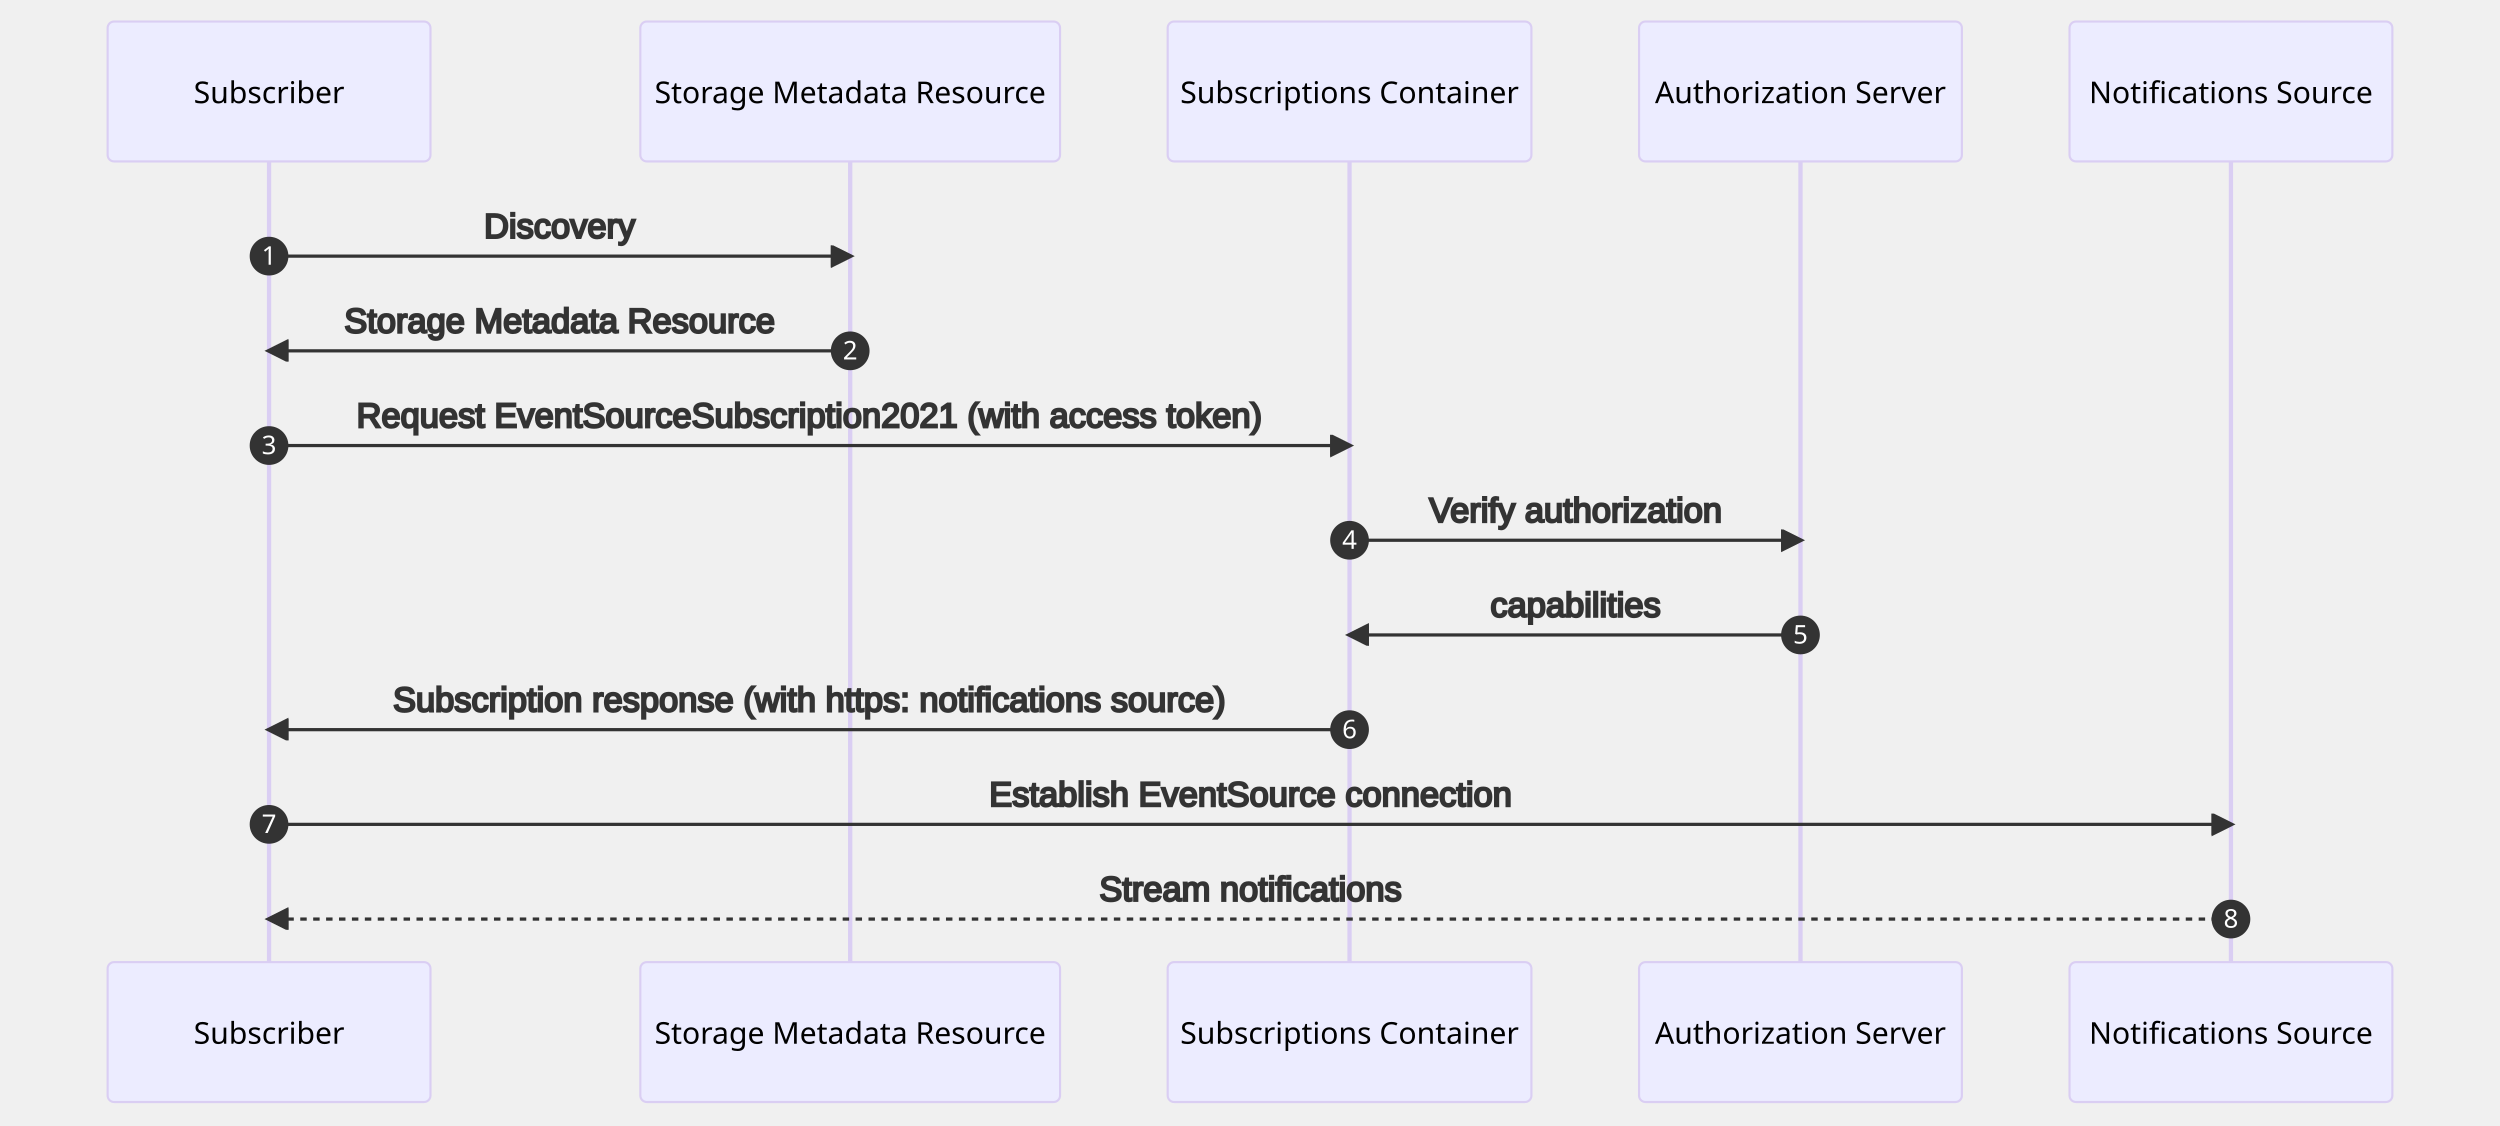
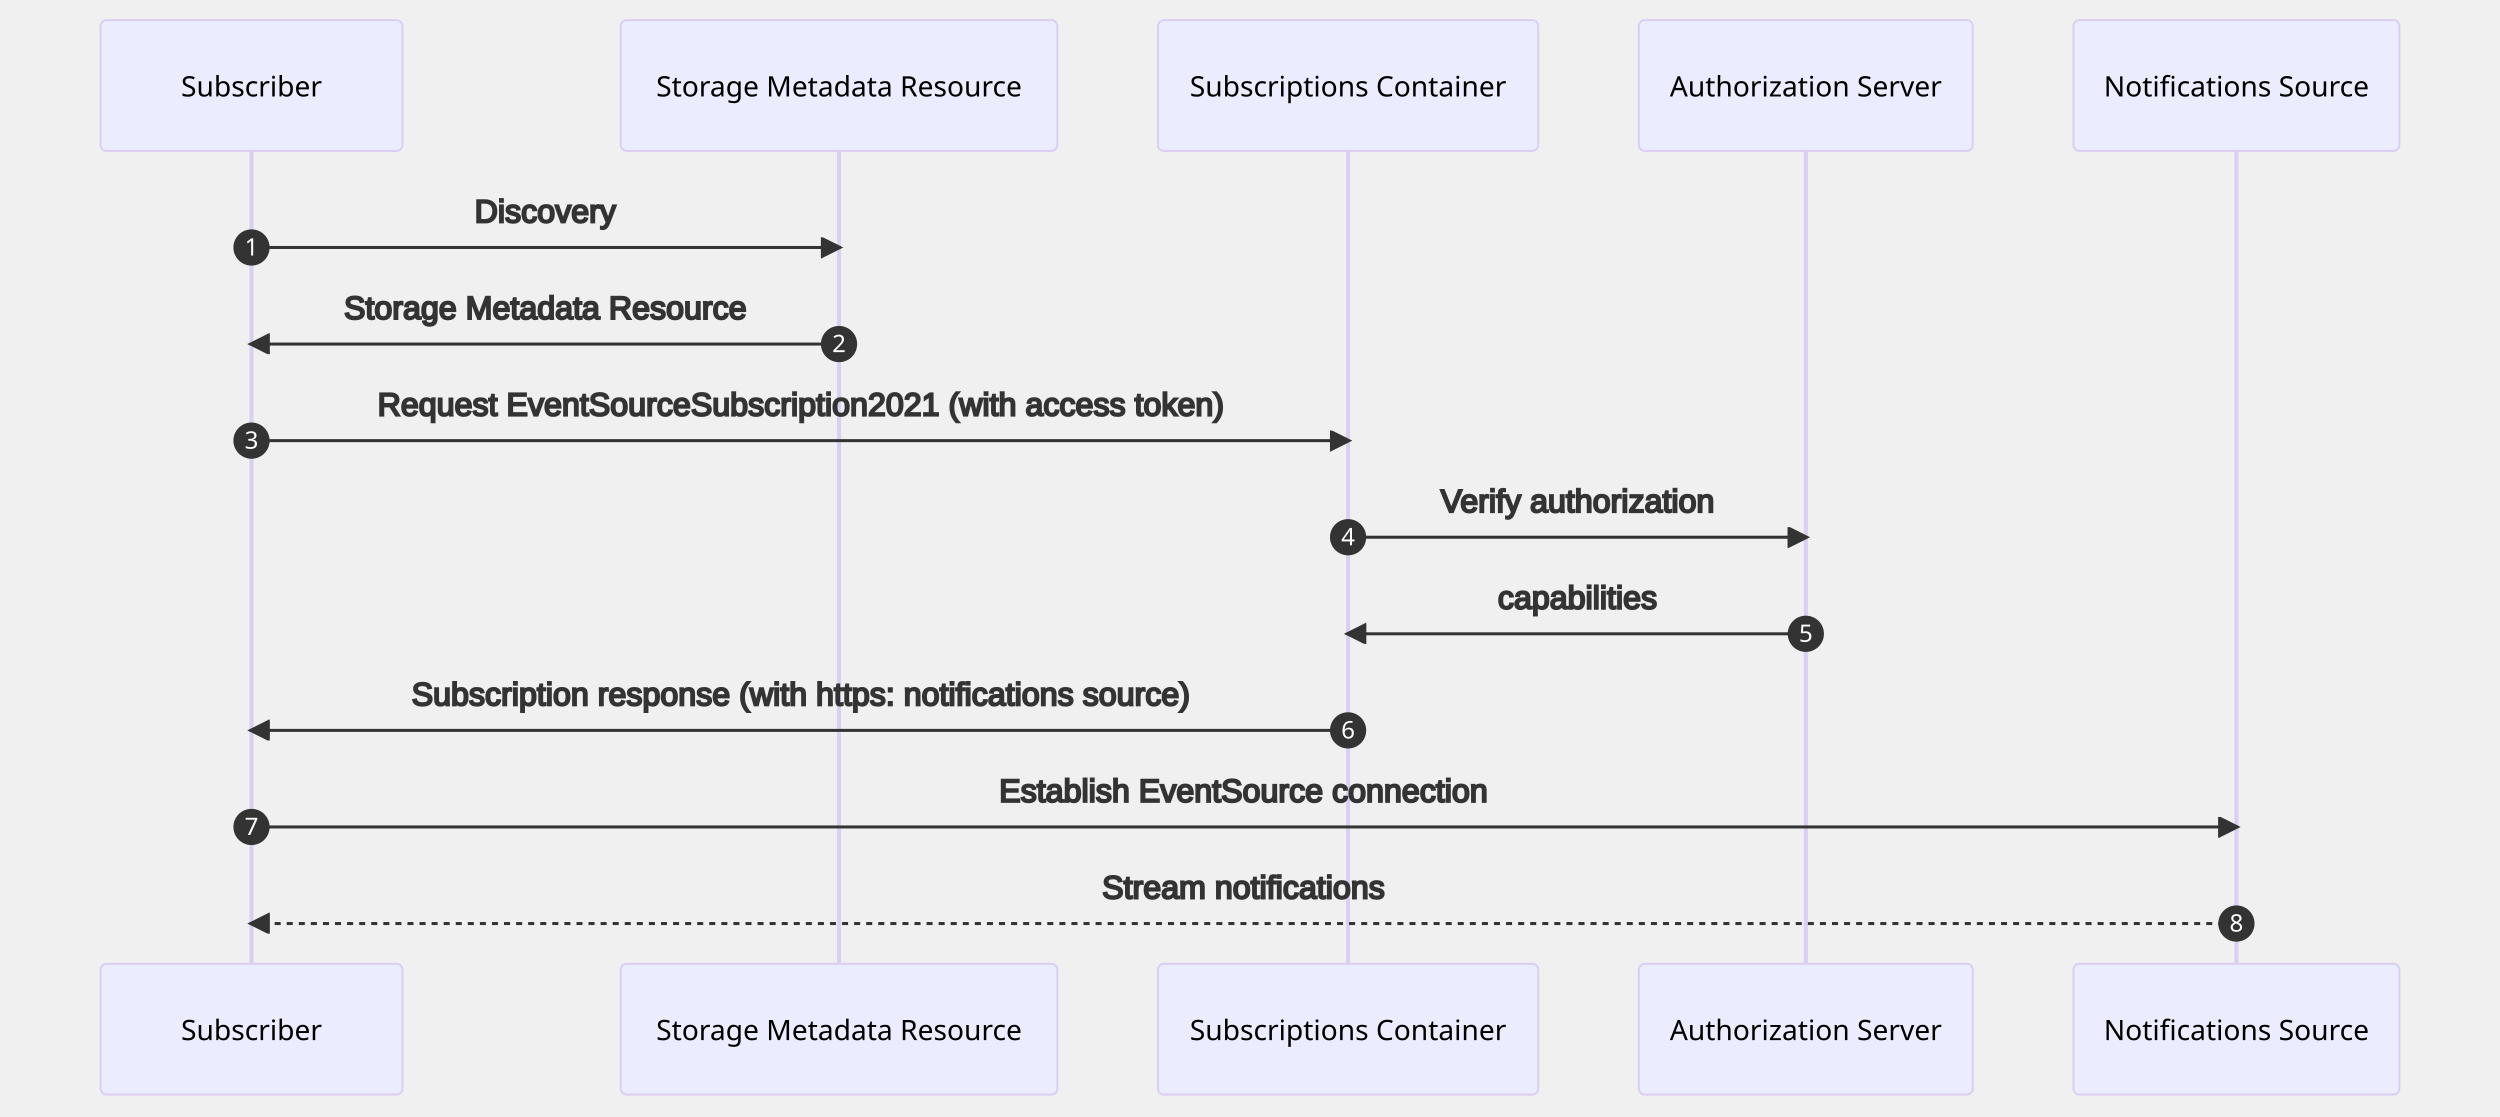
- <svg xmlns="http://www.w3.org/2000/svg" id="mermaid-1647548121115" width="100%" height="523" style="max-width: 1161.5px; background-color: white;" viewBox="-50 -10 1161.5 523">
-   <style>#mermaid-1647548121115 {font-family:"trebuchet ms",verdana,arial,sans-serif;font-size:16px;fill:#333;}#mermaid-1647548121115 .error-icon{fill:#552222;}#mermaid-1647548121115 .error-text{fill:#552222;stroke:#552222;}#mermaid-1647548121115 .edge-thickness-normal{stroke-width:2px;}#mermaid-1647548121115 .edge-thickness-thick{stroke-width:3.5px;}#mermaid-1647548121115 .edge-pattern-solid{stroke-dasharray:0;}#mermaid-1647548121115 .edge-pattern-dashed{stroke-dasharray:3;}#mermaid-1647548121115 .edge-pattern-dotted{stroke-dasharray:2;}#mermaid-1647548121115 .marker{fill:#333333;stroke:#333333;}#mermaid-1647548121115 .marker.cross{stroke:#333333;}#mermaid-1647548121115 svg{font-family:"trebuchet ms",verdana,arial,sans-serif;font-size:16px;}#mermaid-1647548121115 .actor{stroke:hsl(259.626, 59.777%, 87.902%);fill:#ECECFF;}#mermaid-1647548121115 text.actor&gt;tspan{fill:black;stroke:none;}#mermaid-1647548121115 .actor-line{stroke:grey;}#mermaid-1647548121115 .messageLine0{stroke-width:1.5;stroke-dasharray:none;stroke:#333;}#mermaid-1647548121115 .messageLine1{stroke-width:1.5;stroke-dasharray:2,2;stroke:#333;}#mermaid-1647548121115 #arrowhead path{fill:#333;stroke:#333;}#mermaid-1647548121115 .sequenceNumber{fill:white;}#mermaid-1647548121115 #sequencenumber{fill:#333;}#mermaid-1647548121115 #crosshead path{fill:#333;stroke:#333;}#mermaid-1647548121115 .messageText{fill:#333;stroke:#333;}#mermaid-1647548121115 .labelBox{stroke:hsl(259.626, 59.777%, 87.902%);fill:#ECECFF;}#mermaid-1647548121115 .labelText,#mermaid-1647548121115 .labelText&gt;tspan{fill:black;stroke:none;}#mermaid-1647548121115 .loopText,#mermaid-1647548121115 .loopText&gt;tspan{fill:black;stroke:none;}#mermaid-1647548121115 .loopLine{stroke-width:2px;stroke-dasharray:2,2;stroke:hsl(259.626, 59.777%, 87.902%);fill:hsl(259.626, 59.777%, 87.902%);}#mermaid-1647548121115 .note{stroke:#aaaa33;fill:#fff5ad;}#mermaid-1647548121115 .noteText,#mermaid-1647548121115 .noteText&gt;tspan{fill:black;stroke:none;}#mermaid-1647548121115 .activation0{fill:#f4f4f4;stroke:#666;}#mermaid-1647548121115 .activation1{fill:#f4f4f4;stroke:#666;}#mermaid-1647548121115 .activation2{fill:#f4f4f4;stroke:#666;}#mermaid-1647548121115 .actorPopupMenu{position:absolute;}#mermaid-1647548121115 .actorPopupMenuPanel{position:absolute;fill:#ECECFF;box-shadow:0px 8px 16px 0px rgba(0,0,0,0.2);filter:drop-shadow(3px 5px 2px rgb(0 0 0 / 0.4));}#mermaid-1647548121115 .actor-man line{stroke:hsl(259.626, 59.777%, 87.902%);fill:#ECECFF;}#mermaid-1647548121115 .actor-man circle,#mermaid-1647548121115 line{stroke:hsl(259.626, 59.777%, 87.902%);fill:#ECECFF;stroke-width:2px;}#mermaid-1647548121115 :root{--mermaid-font-family:"trebuchet ms",verdana,arial,sans-serif;}</style>
+ <svg xmlns="http://www.w3.org/2000/svg" id="mermaid-1650053356414" width="100%" height="555" style="max-width: 1242.5px; background-color: white;" viewBox="-50 -10 1242.5 555">
+   <style>#mermaid-1650053356414 {font-family:"trebuchet ms",verdana,arial,sans-serif;font-size:16px;fill:#333;}#mermaid-1650053356414 .error-icon{fill:#552222;}#mermaid-1650053356414 .error-text{fill:#552222;stroke:#552222;}#mermaid-1650053356414 .edge-thickness-normal{stroke-width:2px;}#mermaid-1650053356414 .edge-thickness-thick{stroke-width:3.5px;}#mermaid-1650053356414 .edge-pattern-solid{stroke-dasharray:0;}#mermaid-1650053356414 .edge-pattern-dashed{stroke-dasharray:3;}#mermaid-1650053356414 .edge-pattern-dotted{stroke-dasharray:2;}#mermaid-1650053356414 .marker{fill:#333333;stroke:#333333;}#mermaid-1650053356414 .marker.cross{stroke:#333333;}#mermaid-1650053356414 svg{font-family:"trebuchet ms",verdana,arial,sans-serif;font-size:16px;}#mermaid-1650053356414 .actor{stroke:hsl(259.626, 59.777%, 87.902%);fill:#ECECFF;}#mermaid-1650053356414 text.actor&gt;tspan{fill:black;stroke:none;}#mermaid-1650053356414 .actor-line{stroke:grey;}#mermaid-1650053356414 .messageLine0{stroke-width:1.5;stroke-dasharray:none;stroke:#333;}#mermaid-1650053356414 .messageLine1{stroke-width:1.5;stroke-dasharray:2,2;stroke:#333;}#mermaid-1650053356414 #arrowhead path{fill:#333;stroke:#333;}#mermaid-1650053356414 .sequenceNumber{fill:white;}#mermaid-1650053356414 #sequencenumber{fill:#333;}#mermaid-1650053356414 #crosshead path{fill:#333;stroke:#333;}#mermaid-1650053356414 .messageText{fill:#333;stroke:#333;}#mermaid-1650053356414 .labelBox{stroke:hsl(259.626, 59.777%, 87.902%);fill:#ECECFF;}#mermaid-1650053356414 .labelText,#mermaid-1650053356414 .labelText&gt;tspan{fill:black;stroke:none;}#mermaid-1650053356414 .loopText,#mermaid-1650053356414 .loopText&gt;tspan{fill:black;stroke:none;}#mermaid-1650053356414 .loopLine{stroke-width:2px;stroke-dasharray:2,2;stroke:hsl(259.626, 59.777%, 87.902%);fill:hsl(259.626, 59.777%, 87.902%);}#mermaid-1650053356414 .note{stroke:#aaaa33;fill:#fff5ad;}#mermaid-1650053356414 .noteText,#mermaid-1650053356414 .noteText&gt;tspan{fill:black;stroke:none;}#mermaid-1650053356414 .activation0{fill:#f4f4f4;stroke:#666;}#mermaid-1650053356414 .activation1{fill:#f4f4f4;stroke:#666;}#mermaid-1650053356414 .activation2{fill:#f4f4f4;stroke:#666;}#mermaid-1650053356414 .actorPopupMenu{position:absolute;}#mermaid-1650053356414 .actorPopupMenuPanel{position:absolute;fill:#ECECFF;box-shadow:0px 8px 16px 0px rgba(0,0,0,0.2);filter:drop-shadow(3px 5px 2px rgb(0 0 0 / 0.4));}#mermaid-1650053356414 .actor-man line{stroke:hsl(259.626, 59.777%, 87.902%);fill:#ECECFF;}#mermaid-1650053356414 .actor-man circle,#mermaid-1650053356414 line{stroke:hsl(259.626, 59.777%, 87.902%);fill:#ECECFF;stroke-width:2px;}#mermaid-1650053356414 :root{--mermaid-font-family:"trebuchet ms",verdana,arial,sans-serif;}</style>
  <g />
  <defs>
    <symbol id="computer" width="24" height="24">
      <path transform="scale(.5)" d="M2 2v13h20v-13h-20zm18 11h-16v-9h16v9zm-10.228 6l.466-1h3.524l.467 1h-4.457zm14.228 3h-24l2-6h2.104l-1.33 4h18.45l-1.297-4h2.073l2 6zm-5-10h-14v-7h14v7z" />
    </symbol>
  </defs>
  <defs>
    <symbol id="database" fill-rule="evenodd" clip-rule="evenodd">
      <path transform="scale(.5)" d="M12.258.001l.256.004.255.005.253.008.251.01.249.012.247.015.246.016.242.019.241.02.239.023.236.024.233.027.231.028.229.031.225.032.223.034.22.036.217.038.214.04.211.041.208.043.205.045.201.046.198.048.194.05.191.051.187.053.183.054.18.056.175.057.172.059.168.06.163.061.16.063.155.064.15.066.074.033.073.033.071.034.07.034.069.035.068.035.067.035.066.035.064.036.064.036.062.036.06.036.06.037.058.037.058.037.055.038.055.038.053.038.052.038.051.039.05.039.048.039.047.039.045.04.044.04.043.04.041.04.04.041.039.041.037.041.036.041.034.041.033.042.032.042.03.042.029.042.027.042.026.043.024.043.023.043.021.043.02.043.018.044.017.043.015.044.013.044.012.044.011.045.009.044.007.045.006.045.004.045.002.045.001.045v17l-.001.045-.002.045-.004.045-.006.045-.007.045-.009.044-.011.045-.012.044-.013.044-.015.044-.017.043-.018.044-.02.043-.021.043-.023.043-.024.043-.026.043-.027.042-.029.042-.03.042-.032.042-.033.042-.034.041-.036.041-.037.041-.039.041-.04.041-.041.04-.043.04-.044.04-.045.04-.047.039-.048.039-.05.039-.051.039-.052.038-.053.038-.055.038-.055.038-.058.037-.058.037-.06.037-.06.036-.062.036-.064.036-.064.036-.066.035-.067.035-.068.035-.069.035-.07.034-.071.034-.073.033-.074.033-.15.066-.155.064-.16.063-.163.061-.168.06-.172.059-.175.057-.18.056-.183.054-.187.053-.191.051-.194.05-.198.048-.201.046-.205.045-.208.043-.211.041-.214.04-.217.038-.22.036-.223.034-.225.032-.229.031-.231.028-.233.027-.236.024-.239.023-.241.02-.242.019-.246.016-.247.015-.249.012-.251.01-.253.008-.255.005-.256.004-.258.001-.258-.001-.256-.004-.255-.005-.253-.008-.251-.01-.249-.012-.247-.015-.245-.016-.243-.019-.241-.02-.238-.023-.236-.024-.234-.027-.231-.028-.228-.031-.226-.032-.223-.034-.22-.036-.217-.038-.214-.04-.211-.041-.208-.043-.204-.045-.201-.046-.198-.048-.195-.05-.19-.051-.187-.053-.184-.054-.179-.056-.176-.057-.172-.059-.167-.06-.164-.061-.159-.063-.155-.064-.151-.066-.074-.033-.072-.033-.072-.034-.07-.034-.069-.035-.068-.035-.067-.035-.066-.035-.064-.036-.063-.036-.062-.036-.061-.036-.06-.037-.058-.037-.057-.037-.056-.038-.055-.038-.053-.038-.052-.038-.051-.039-.049-.039-.049-.039-.046-.039-.046-.04-.044-.04-.043-.04-.041-.04-.04-.041-.039-.041-.037-.041-.036-.041-.034-.041-.033-.042-.032-.042-.03-.042-.029-.042-.027-.042-.026-.043-.024-.043-.023-.043-.021-.043-.02-.043-.018-.044-.017-.043-.015-.044-.013-.044-.012-.044-.011-.045-.009-.044-.007-.045-.006-.045-.004-.045-.002-.045-.001-.045v-17l.001-.045.002-.045.004-.045.006-.045.007-.045.009-.044.011-.045.012-.044.013-.044.015-.044.017-.043.018-.044.02-.043.021-.043.023-.043.024-.043.026-.043.027-.042.029-.042.03-.042.032-.042.033-.042.034-.041.036-.041.037-.041.039-.041.04-.041.041-.04.043-.04.044-.04.046-.04.046-.039.049-.039.049-.039.051-.039.052-.038.053-.038.055-.038.056-.038.057-.037.058-.037.06-.037.061-.036.062-.036.063-.036.064-.036.066-.035.067-.035.068-.035.069-.035.07-.034.072-.034.072-.033.074-.033.151-.066.155-.064.159-.063.164-.061.167-.06.172-.059.176-.057.179-.056.184-.054.187-.053.19-.051.195-.05.198-.048.201-.046.204-.045.208-.043.211-.041.214-.04.217-.038.22-.036.223-.034.226-.032.228-.031.231-.028.234-.027.236-.024.238-.023.241-.02.243-.019.245-.016.247-.015.249-.012.251-.01.253-.008.255-.005.256-.004.258-.001.258.001zm-9.258 20.499v.01l.001.021.003.021.004.022.005.021.006.022.007.022.009.023.01.022.011.023.012.023.013.023.015.023.016.024.017.023.018.024.019.024.021.024.022.025.023.024.024.025.052.049.056.05.061.051.066.051.07.051.075.051.079.052.084.052.088.052.092.052.097.052.102.051.105.052.11.052.114.051.119.051.123.051.127.05.131.05.135.05.139.048.144.049.147.047.152.047.155.047.16.045.163.045.167.043.171.043.176.041.178.041.183.039.187.039.19.037.194.035.197.035.202.033.204.031.209.03.212.029.216.027.219.025.222.024.226.021.23.02.233.018.236.016.24.015.243.012.246.01.249.008.253.005.256.004.259.001.26-.001.257-.004.254-.005.25-.008.247-.011.244-.012.241-.014.237-.016.233-.018.231-.021.226-.021.224-.024.22-.026.216-.027.212-.028.21-.031.205-.031.202-.034.198-.034.194-.036.191-.037.187-.039.183-.04.179-.04.175-.042.172-.043.168-.044.163-.045.16-.046.155-.046.152-.047.148-.048.143-.049.139-.049.136-.05.131-.05.126-.05.123-.051.118-.052.114-.051.11-.052.106-.052.101-.052.096-.052.092-.052.088-.053.083-.051.079-.052.074-.052.07-.051.065-.051.06-.051.056-.05.051-.05.023-.024.023-.025.021-.024.02-.024.019-.024.018-.024.017-.024.015-.023.014-.024.013-.023.012-.023.01-.023.01-.022.008-.022.006-.022.006-.022.004-.022.004-.021.001-.021.001-.021v-4.127l-.077.055-.08.053-.083.054-.085.053-.087.052-.09.052-.093.051-.095.05-.097.05-.1.049-.102.049-.105.048-.106.047-.109.047-.111.046-.114.045-.115.045-.118.044-.12.043-.122.042-.124.042-.126.041-.128.04-.13.04-.132.038-.134.038-.135.037-.138.037-.139.035-.142.035-.143.034-.144.033-.147.032-.148.031-.15.03-.151.03-.153.029-.154.027-.156.027-.158.026-.159.025-.161.024-.162.023-.163.022-.165.021-.166.02-.167.019-.169.018-.169.017-.171.016-.173.015-.173.014-.175.013-.175.012-.177.011-.178.01-.179.008-.179.008-.181.006-.182.005-.182.004-.184.003-.184.002h-.37l-.184-.002-.184-.003-.182-.004-.182-.005-.181-.006-.179-.008-.179-.008-.178-.01-.176-.011-.176-.012-.175-.013-.173-.014-.172-.015-.171-.016-.17-.017-.169-.018-.167-.019-.166-.02-.165-.021-.163-.022-.162-.023-.161-.024-.159-.025-.157-.026-.156-.027-.155-.027-.153-.029-.151-.03-.15-.03-.148-.031-.146-.032-.145-.033-.143-.034-.141-.035-.14-.035-.137-.037-.136-.037-.134-.038-.132-.038-.13-.04-.128-.04-.126-.041-.124-.042-.122-.042-.12-.044-.117-.043-.116-.045-.113-.045-.112-.046-.109-.047-.106-.047-.105-.048-.102-.049-.1-.049-.097-.05-.095-.05-.093-.052-.09-.051-.087-.052-.085-.053-.083-.054-.08-.054-.077-.054v4.127zm0-5.654v.011l.001.021.003.021.004.021.005.022.006.022.007.022.009.022.01.022.011.023.012.023.013.023.015.024.016.023.017.024.018.024.019.024.021.024.022.024.023.025.024.024.052.05.056.05.061.05.066.051.07.051.075.052.079.051.084.052.088.052.092.052.097.052.102.052.105.052.11.051.114.051.119.052.123.05.127.051.131.05.135.049.139.049.144.048.147.048.152.047.155.046.16.045.163.045.167.044.171.042.176.042.178.04.183.04.187.038.19.037.194.036.197.034.202.033.204.032.209.03.212.028.216.027.219.025.222.024.226.022.23.02.233.018.236.016.24.014.243.012.246.01.249.008.253.006.256.003.259.001.26-.001.257-.003.254-.006.25-.008.247-.01.244-.012.241-.015.237-.016.233-.018.231-.02.226-.022.224-.024.22-.025.216-.027.212-.029.21-.03.205-.032.202-.033.198-.035.194-.036.191-.037.187-.039.183-.039.179-.041.175-.042.172-.043.168-.044.163-.045.16-.045.155-.047.152-.047.148-.048.143-.048.139-.05.136-.049.131-.05.126-.051.123-.051.118-.051.114-.052.11-.052.106-.052.101-.052.096-.052.092-.052.088-.052.083-.052.079-.052.074-.051.07-.052.065-.051.06-.05.056-.051.051-.049.023-.025.023-.024.021-.025.02-.024.019-.024.018-.024.017-.024.015-.023.014-.023.013-.024.012-.022.01-.023.01-.023.008-.022.006-.022.006-.022.004-.021.004-.022.001-.021.001-.021v-4.139l-.077.054-.08.054-.083.054-.085.052-.087.053-.09.051-.093.051-.095.051-.097.05-.1.049-.102.049-.105.048-.106.047-.109.047-.111.046-.114.045-.115.044-.118.044-.12.044-.122.042-.124.042-.126.041-.128.04-.13.039-.132.039-.134.038-.135.037-.138.036-.139.036-.142.035-.143.033-.144.033-.147.033-.148.031-.15.03-.151.03-.153.028-.154.028-.156.027-.158.026-.159.025-.161.024-.162.023-.163.022-.165.021-.166.02-.167.019-.169.018-.169.017-.171.016-.173.015-.173.014-.175.013-.175.012-.177.011-.178.009-.179.009-.179.007-.181.007-.182.005-.182.004-.184.003-.184.002h-.37l-.184-.002-.184-.003-.182-.004-.182-.005-.181-.007-.179-.007-.179-.009-.178-.009-.176-.011-.176-.012-.175-.013-.173-.014-.172-.015-.171-.016-.17-.017-.169-.018-.167-.019-.166-.02-.165-.021-.163-.022-.162-.023-.161-.024-.159-.025-.157-.026-.156-.027-.155-.028-.153-.028-.151-.03-.15-.03-.148-.031-.146-.033-.145-.033-.143-.033-.141-.035-.14-.036-.137-.036-.136-.037-.134-.038-.132-.039-.13-.039-.128-.04-.126-.041-.124-.042-.122-.043-.12-.043-.117-.044-.116-.044-.113-.046-.112-.046-.109-.046-.106-.047-.105-.048-.102-.049-.1-.049-.097-.05-.095-.051-.093-.051-.09-.051-.087-.053-.085-.052-.083-.054-.08-.054-.077-.054v4.139zm0-5.666v.011l.001.02.003.022.004.021.005.022.006.021.007.022.009.023.01.022.011.023.012.023.013.023.015.023.016.024.017.024.018.023.019.024.021.025.022.024.023.024.024.025.052.05.056.05.061.05.066.051.07.051.075.052.079.051.084.052.088.052.092.052.097.052.102.052.105.051.11.052.114.051.119.051.123.051.127.05.131.05.135.05.139.049.144.048.147.048.152.047.155.046.16.045.163.045.167.043.171.043.176.042.178.04.183.04.187.038.19.037.194.036.197.034.202.033.204.032.209.03.212.028.216.027.219.025.222.024.226.021.23.02.233.018.236.017.24.014.243.012.246.01.249.008.253.006.256.003.259.001.26-.001.257-.003.254-.006.25-.008.247-.01.244-.013.241-.014.237-.016.233-.018.231-.02.226-.022.224-.024.22-.025.216-.027.212-.029.21-.03.205-.032.202-.033.198-.035.194-.036.191-.037.187-.039.183-.039.179-.041.175-.042.172-.043.168-.044.163-.045.16-.045.155-.047.152-.047.148-.048.143-.049.139-.049.136-.049.131-.051.126-.05.123-.051.118-.052.114-.051.11-.052.106-.052.101-.052.096-.052.092-.052.088-.052.083-.052.079-.052.074-.052.07-.051.065-.051.06-.051.056-.05.051-.049.023-.025.023-.025.021-.024.02-.024.019-.024.018-.024.017-.024.015-.023.014-.024.013-.023.012-.023.01-.022.01-.023.008-.022.006-.022.006-.022.004-.022.004-.021.001-.021.001-.021v-4.153l-.077.054-.08.054-.083.053-.085.053-.087.053-.09.051-.093.051-.095.051-.097.05-.1.049-.102.048-.105.048-.106.048-.109.046-.111.046-.114.046-.115.044-.118.044-.12.043-.122.043-.124.042-.126.041-.128.04-.13.039-.132.039-.134.038-.135.037-.138.036-.139.036-.142.034-.143.034-.144.033-.147.032-.148.032-.15.03-.151.03-.153.028-.154.028-.156.027-.158.026-.159.024-.161.024-.162.023-.163.023-.165.021-.166.02-.167.019-.169.018-.169.017-.171.016-.173.015-.173.014-.175.013-.175.012-.177.01-.178.01-.179.009-.179.007-.181.006-.182.006-.182.004-.184.003-.184.001-.185.001-.185-.001-.184-.001-.184-.003-.182-.004-.182-.006-.181-.006-.179-.007-.179-.009-.178-.01-.176-.01-.176-.012-.175-.013-.173-.014-.172-.015-.171-.016-.17-.017-.169-.018-.167-.019-.166-.02-.165-.021-.163-.023-.162-.023-.161-.024-.159-.024-.157-.026-.156-.027-.155-.028-.153-.028-.151-.03-.15-.03-.148-.032-.146-.032-.145-.033-.143-.034-.141-.034-.14-.036-.137-.036-.136-.037-.134-.038-.132-.039-.13-.039-.128-.041-.126-.041-.124-.041-.122-.043-.12-.043-.117-.044-.116-.044-.113-.046-.112-.046-.109-.046-.106-.048-.105-.048-.102-.048-.1-.05-.097-.049-.095-.051-.093-.051-.09-.052-.087-.052-.085-.053-.083-.053-.08-.054-.077-.054v4.153zm8.74-8.179l-.257.004-.254.005-.25.008-.247.011-.244.012-.241.014-.237.016-.233.018-.231.021-.226.022-.224.023-.22.026-.216.027-.212.028-.21.031-.205.032-.202.033-.198.034-.194.036-.191.038-.187.038-.183.04-.179.041-.175.042-.172.043-.168.043-.163.045-.16.046-.155.046-.152.048-.148.048-.143.048-.139.049-.136.05-.131.05-.126.051-.123.051-.118.051-.114.052-.11.052-.106.052-.101.052-.096.052-.092.052-.088.052-.083.052-.079.052-.074.051-.07.052-.065.051-.06.05-.056.05-.051.05-.023.025-.023.024-.021.024-.02.025-.019.024-.018.024-.017.023-.015.024-.014.023-.013.023-.012.023-.01.023-.01.022-.008.022-.006.023-.006.021-.004.022-.004.021-.001.021-.001.021.001.021.001.021.004.021.004.022.006.021.006.023.008.022.01.022.01.023.012.023.013.023.014.023.015.024.017.023.018.024.019.024.02.025.021.024.023.024.023.025.051.05.056.05.06.05.065.051.07.052.074.051.079.052.083.052.088.052.092.052.096.052.101.052.106.052.11.052.114.052.118.051.123.051.126.051.131.05.136.05.139.049.143.048.148.048.152.048.155.046.16.046.163.045.168.043.172.043.175.042.179.041.183.04.187.038.191.038.194.036.198.034.202.033.205.032.21.031.212.028.216.027.22.026.224.023.226.022.231.021.233.018.237.016.241.014.244.012.247.011.25.008.254.005.257.004.26.001.26-.001.257-.004.254-.005.25-.008.247-.011.244-.012.241-.014.237-.016.233-.018.231-.021.226-.022.224-.023.22-.026.216-.027.212-.028.21-.031.205-.032.202-.033.198-.034.194-.036.191-.038.187-.038.183-.04.179-.041.175-.042.172-.043.168-.043.163-.045.16-.046.155-.046.152-.048.148-.048.143-.048.139-.049.136-.05.131-.05.126-.051.123-.051.118-.051.114-.052.11-.052.106-.052.101-.052.096-.052.092-.052.088-.052.083-.052.079-.052.074-.051.07-.052.065-.051.06-.05.056-.05.051-.05.023-.025.023-.024.021-.024.02-.025.019-.024.018-.024.017-.023.015-.024.014-.023.013-.023.012-.023.01-.023.01-.022.008-.022.006-.023.006-.021.004-.022.004-.021.001-.021.001-.021-.001-.021-.001-.021-.004-.021-.004-.022-.006-.021-.006-.023-.008-.022-.01-.022-.01-.023-.012-.023-.013-.023-.014-.023-.015-.024-.017-.023-.018-.024-.019-.024-.02-.025-.021-.024-.023-.024-.023-.025-.051-.05-.056-.05-.06-.05-.065-.051-.07-.052-.074-.051-.079-.052-.083-.052-.088-.052-.092-.052-.096-.052-.101-.052-.106-.052-.11-.052-.114-.052-.118-.051-.123-.051-.126-.051-.131-.05-.136-.05-.139-.049-.143-.048-.148-.048-.152-.048-.155-.046-.16-.046-.163-.045-.168-.043-.172-.043-.175-.042-.179-.041-.183-.04-.187-.038-.191-.038-.194-.036-.198-.034-.202-.033-.205-.032-.21-.031-.212-.028-.216-.027-.22-.026-.224-.023-.226-.022-.231-.021-.233-.018-.237-.016-.241-.014-.244-.012-.247-.011-.25-.008-.254-.005-.257-.004-.26-.001-.26.001z" />
    </symbol>
  </defs>
  <defs>
    <symbol id="clock" width="24" height="24">
      <path transform="scale(.5)" d="M12 2c5.514 0 10 4.486 10 10s-4.486 10-10 10-10-4.486-10-10 4.486-10 10-10zm0-2c-6.627 0-12 5.373-12 12s5.373 12 12 12 12-5.373 12-12-5.373-12-12-12zm5.848 12.459c.202.038.202.333.001.372-1.907.361-6.045 1.111-6.547 1.111-.719 0-1.301-.582-1.301-1.301 0-.512.77-5.447 1.125-7.445.034-.192.312-.181.343.014l.985 6.238 5.394 1.011z" />
    </symbol>
  </defs>
  <g>
-     <line id="actor0" x1="75" y1="5" x2="75" y2="457" class="200" stroke-width="0.5px" stroke="#999" />
+     <line id="actor0" x1="75" y1="5" x2="75" y2="489" class="200" stroke-width="0.5px" stroke="#999" />
    <g id="root-0">
      <rect x="0" y="0" fill="#eaeaea" stroke="#666" width="150" height="65" rx="3" ry="3" class="actor" />
      <text x="75" y="32.5" dominant-baseline="central" alignment-baseline="central" class="actor" style="text-anchor: middle; font-size: 14px; font-weight: 400; font-family: Open-Sans, &quot;sans-serif&quot;;">
        <tspan x="75" dy="0">Subscriber</tspan>
      </text>
    </g>
  </g>
  <g>
-     <line id="actor1" x1="345" y1="5" x2="345" y2="457" class="200" stroke-width="0.5px" stroke="#999" />
+     <line id="actor1" x1="367" y1="5" x2="367" y2="489" class="200" stroke-width="0.5px" stroke="#999" />
    <g id="root-1">
-       <rect x="247.5" y="0" fill="#eaeaea" stroke="#666" width="195" height="65" rx="3" ry="3" class="actor" />
-       <text x="345" y="32.5" dominant-baseline="central" alignment-baseline="central" class="actor" style="text-anchor: middle; font-size: 14px; font-weight: 400; font-family: Open-Sans, &quot;sans-serif&quot;;">
-         <tspan x="345" dy="0">Storage Metadata Resource</tspan>
+       <rect x="258.5" y="0" fill="#eaeaea" stroke="#666" width="217" height="65" rx="3" ry="3" class="actor" />
+       <text x="367" y="32.5" dominant-baseline="central" alignment-baseline="central" class="actor" style="text-anchor: middle; font-size: 14px; font-weight: 400; font-family: Open-Sans, &quot;sans-serif&quot;;">
+         <tspan x="367" dy="0">Storage Metadata Resource</tspan>
      </text>
    </g>
  </g>
  <g>
-     <line id="actor2" x1="577" y1="5" x2="577" y2="457" class="200" stroke-width="0.5px" stroke="#999" />
+     <line id="actor2" x1="620" y1="5" x2="620" y2="489" class="200" stroke-width="0.5px" stroke="#999" />
    <g id="root-2">
-       <rect x="492.5" y="0" fill="#eaeaea" stroke="#666" width="169" height="65" rx="3" ry="3" class="actor" />
-       <text x="577" y="32.5" dominant-baseline="central" alignment-baseline="central" class="actor" style="text-anchor: middle; font-size: 14px; font-weight: 400; font-family: Open-Sans, &quot;sans-serif&quot;;">
-         <tspan x="577" dy="0">Subscriptions Container</tspan>
+       <rect x="525.5" y="0" fill="#eaeaea" stroke="#666" width="189" height="65" rx="3" ry="3" class="actor" />
+       <text x="620" y="32.5" dominant-baseline="central" alignment-baseline="central" class="actor" style="text-anchor: middle; font-size: 14px; font-weight: 400; font-family: Open-Sans, &quot;sans-serif&quot;;">
+         <tspan x="620" dy="0">Subscriptions Container</tspan>
      </text>
    </g>
  </g>
  <g>
-     <line id="actor3" x1="786.5" y1="5" x2="786.5" y2="457" class="200" stroke-width="0.5px" stroke="#999" />
+     <line id="actor3" x1="847.5" y1="5" x2="847.5" y2="489" class="200" stroke-width="0.5px" stroke="#999" />
    <g id="root-3">
-       <rect x="711.5" y="0" fill="#eaeaea" stroke="#666" width="150" height="65" rx="3" ry="3" class="actor" />
-       <text x="786.5" y="32.5" dominant-baseline="central" alignment-baseline="central" class="actor" style="text-anchor: middle; font-size: 14px; font-weight: 400; font-family: Open-Sans, &quot;sans-serif&quot;;">
-         <tspan x="786.5" dy="0">Authorization Server</tspan>
+       <rect x="764.5" y="0" fill="#eaeaea" stroke="#666" width="166" height="65" rx="3" ry="3" class="actor" />
+       <text x="847.5" y="32.5" dominant-baseline="central" alignment-baseline="central" class="actor" style="text-anchor: middle; font-size: 14px; font-weight: 400; font-family: Open-Sans, &quot;sans-serif&quot;;">
+         <tspan x="847.5" dy="0">Authorization Server</tspan>
      </text>
    </g>
  </g>
  <g>
-     <line id="actor4" x1="986.5" y1="5" x2="986.5" y2="457" class="200" stroke-width="0.5px" stroke="#999" />
+     <line id="actor4" x1="1061.5" y1="5" x2="1061.5" y2="489" class="200" stroke-width="0.5px" stroke="#999" />
    <g id="root-4">
-       <rect x="911.5" y="0" fill="#eaeaea" stroke="#666" width="150" height="65" rx="3" ry="3" class="actor" />
-       <text x="986.5" y="32.5" dominant-baseline="central" alignment-baseline="central" class="actor" style="text-anchor: middle; font-size: 14px; font-weight: 400; font-family: Open-Sans, &quot;sans-serif&quot;;">
-         <tspan x="986.5" dy="0">Notifications Source</tspan>
+       <rect x="980.5" y="0" fill="#eaeaea" stroke="#666" width="162" height="65" rx="3" ry="3" class="actor" />
+       <text x="1061.5" y="32.5" dominant-baseline="central" alignment-baseline="central" class="actor" style="text-anchor: middle; font-size: 14px; font-weight: 400; font-family: Open-Sans, &quot;sans-serif&quot;;">
+         <tspan x="1061.5" dy="0">Notifications Source</tspan>
      </text>
    </g>
  </g>
  <defs>
    <marker id="arrowhead" refX="9" refY="5" markerUnits="userSpaceOnUse" markerWidth="12" markerHeight="12" orient="auto">
      <path d="M 0 0 L 10 5 L 0 10 z" />
    </marker>
  </defs>
  <defs>
    <marker id="crosshead" markerWidth="15" markerHeight="8" orient="auto" refX="16" refY="4">
      <path fill="black" stroke="#000000" stroke-width="1px" d="M 9,2 V 6 L16,4 Z" style="stroke-dasharray: 0, 0;" />
      <path fill="none" stroke="#000000" stroke-width="1px" d="M 0,1 L 6,7 M 6,1 L 0,7" style="stroke-dasharray: 0, 0;" />
    </marker>
  </defs>
  <defs>
    <marker id="filled-head" refX="18" refY="7" markerWidth="20" markerHeight="28" orient="auto">
      <path d="M 18,7 L9,13 L14,7 L9,1 Z" />
    </marker>
  </defs>
  <defs>
    <marker id="sequencenumber" refX="15" refY="15" markerWidth="60" markerHeight="40" orient="auto">
      <circle cx="15" cy="15" r="6" />
    </marker>
  </defs>
-   <text x="210" y="80" text-anchor="middle" dominant-baseline="middle" alignment-baseline="middle" class="messageText" dy="1em" style="font-family: &quot;trebuchet ms&quot;, verdana, arial, sans-serif; font-size: 16px; font-weight: 400;">Discovery</text>
-   <line x1="75" y1="109" x2="345" y2="109" class="messageLine0" stroke-width="2" stroke="none" marker-end="url(#arrowhead)" marker-start="url(#sequencenumber)" style="fill: none;" />
-   <text x="75" y="113" font-family="sans-serif" font-size="12px" text-anchor="middle" textLength="16px" class="sequenceNumber">1</text>
-   <text x="210" y="124" text-anchor="middle" dominant-baseline="middle" alignment-baseline="middle" class="messageText" dy="1em" style="font-family: &quot;trebuchet ms&quot;, verdana, arial, sans-serif; font-size: 16px; font-weight: 400;">Storage Metadata Resource</text>
-   <line x1="345" y1="153" x2="75" y2="153" class="messageLine0" stroke-width="2" stroke="none" marker-end="url(#arrowhead)" marker-start="url(#sequencenumber)" style="fill: none;" />
-   <text x="345" y="157" font-family="sans-serif" font-size="12px" text-anchor="middle" textLength="16px" class="sequenceNumber">2</text>
-   <text x="326" y="168" text-anchor="middle" dominant-baseline="middle" alignment-baseline="middle" class="messageText" dy="1em" style="font-family: &quot;trebuchet ms&quot;, verdana, arial, sans-serif; font-size: 16px; font-weight: 400;">Request EventSourceSubscription2021 (with access token)</text>
-   <line x1="75" y1="197" x2="577" y2="197" class="messageLine0" stroke-width="2" stroke="none" marker-end="url(#arrowhead)" marker-start="url(#sequencenumber)" style="fill: none;" />
-   <text x="75" y="201" font-family="sans-serif" font-size="12px" text-anchor="middle" textLength="16px" class="sequenceNumber">3</text>
-   <text x="682" y="212" text-anchor="middle" dominant-baseline="middle" alignment-baseline="middle" class="messageText" dy="1em" style="font-family: &quot;trebuchet ms&quot;, verdana, arial, sans-serif; font-size: 16px; font-weight: 400;">Verify authorization</text>
-   <line x1="577" y1="241" x2="786.5" y2="241" class="messageLine0" stroke-width="2" stroke="none" marker-end="url(#arrowhead)" marker-start="url(#sequencenumber)" style="fill: none;" />
-   <text x="577" y="245" font-family="sans-serif" font-size="12px" text-anchor="middle" textLength="16px" class="sequenceNumber">4</text>
-   <text x="682" y="256" text-anchor="middle" dominant-baseline="middle" alignment-baseline="middle" class="messageText" dy="1em" style="font-family: &quot;trebuchet ms&quot;, verdana, arial, sans-serif; font-size: 16px; font-weight: 400;">capabilities</text>
-   <line x1="786.5" y1="285" x2="577" y2="285" class="messageLine0" stroke-width="2" stroke="none" marker-end="url(#arrowhead)" marker-start="url(#sequencenumber)" style="fill: none;" />
-   <text x="786.5" y="289" font-family="sans-serif" font-size="12px" text-anchor="middle" textLength="16px" class="sequenceNumber">5</text>
-   <text x="326" y="300" text-anchor="middle" dominant-baseline="middle" alignment-baseline="middle" class="messageText" dy="1em" style="font-family: &quot;trebuchet ms&quot;, verdana, arial, sans-serif; font-size: 16px; font-weight: 400;">Subscription response (with https: notifications source)</text>
-   <line x1="577" y1="329" x2="75" y2="329" class="messageLine0" stroke-width="2" stroke="none" marker-end="url(#arrowhead)" marker-start="url(#sequencenumber)" style="fill: none;" />
-   <text x="577" y="333" font-family="sans-serif" font-size="12px" text-anchor="middle" textLength="16px" class="sequenceNumber">6</text>
-   <text x="531" y="344" text-anchor="middle" dominant-baseline="middle" alignment-baseline="middle" class="messageText" dy="1em" style="font-family: &quot;trebuchet ms&quot;, verdana, arial, sans-serif; font-size: 16px; font-weight: 400;">Establish EventSource connection</text>
-   <line x1="75" y1="373" x2="986.5" y2="373" class="messageLine0" stroke-width="2" stroke="none" marker-end="url(#arrowhead)" marker-start="url(#sequencenumber)" style="fill: none;" />
-   <text x="75" y="377" font-family="sans-serif" font-size="12px" text-anchor="middle" textLength="16px" class="sequenceNumber">7</text>
-   <text x="531" y="388" text-anchor="middle" dominant-baseline="middle" alignment-baseline="middle" class="messageText" dy="1em" style="font-family: &quot;trebuchet ms&quot;, verdana, arial, sans-serif; font-size: 16px; font-weight: 400;">Stream notifications</text>
-   <line x1="986.5" y1="417" x2="75" y2="417" class="messageLine1" stroke-width="2" stroke="none" marker-end="url(#arrowhead)" marker-start="url(#sequencenumber)" style="stroke-dasharray: 3, 3; fill: none;" />
-   <text x="986.5" y="421" font-family="sans-serif" font-size="12px" text-anchor="middle" textLength="16px" class="sequenceNumber">8</text>
+   <text x="221" y="80" text-anchor="middle" dominant-baseline="middle" alignment-baseline="middle" class="messageText" dy="1em" style="font-family: &quot;trebuchet ms&quot;, verdana, arial, sans-serif; font-size: 16px; font-weight: 400;">Discovery</text>
+   <line x1="75" y1="113" x2="367" y2="113" class="messageLine0" stroke-width="2" stroke="none" marker-end="url(#arrowhead)" marker-start="url(#sequencenumber)" style="fill: none;" />
+   <text x="75" y="117" font-family="sans-serif" font-size="12px" text-anchor="middle" textLength="16px" class="sequenceNumber">1</text>
+   <text x="221" y="128" text-anchor="middle" dominant-baseline="middle" alignment-baseline="middle" class="messageText" dy="1em" style="font-family: &quot;trebuchet ms&quot;, verdana, arial, sans-serif; font-size: 16px; font-weight: 400;">Storage Metadata Resource</text>
+   <line x1="367" y1="161" x2="75" y2="161" class="messageLine0" stroke-width="2" stroke="none" marker-end="url(#arrowhead)" marker-start="url(#sequencenumber)" style="fill: none;" />
+   <text x="367" y="165" font-family="sans-serif" font-size="12px" text-anchor="middle" textLength="16px" class="sequenceNumber">2</text>
+   <text x="348" y="176" text-anchor="middle" dominant-baseline="middle" alignment-baseline="middle" class="messageText" dy="1em" style="font-family: &quot;trebuchet ms&quot;, verdana, arial, sans-serif; font-size: 16px; font-weight: 400;">Request EventSourceSubscription2021 (with access token)</text>
+   <line x1="75" y1="209" x2="620" y2="209" class="messageLine0" stroke-width="2" stroke="none" marker-end="url(#arrowhead)" marker-start="url(#sequencenumber)" style="fill: none;" />
+   <text x="75" y="213" font-family="sans-serif" font-size="12px" text-anchor="middle" textLength="16px" class="sequenceNumber">3</text>
+   <text x="734" y="224" text-anchor="middle" dominant-baseline="middle" alignment-baseline="middle" class="messageText" dy="1em" style="font-family: &quot;trebuchet ms&quot;, verdana, arial, sans-serif; font-size: 16px; font-weight: 400;">Verify authorization</text>
+   <line x1="620" y1="257" x2="847.5" y2="257" class="messageLine0" stroke-width="2" stroke="none" marker-end="url(#arrowhead)" marker-start="url(#sequencenumber)" style="fill: none;" />
+   <text x="620" y="261" font-family="sans-serif" font-size="12px" text-anchor="middle" textLength="16px" class="sequenceNumber">4</text>
+   <text x="734" y="272" text-anchor="middle" dominant-baseline="middle" alignment-baseline="middle" class="messageText" dy="1em" style="font-family: &quot;trebuchet ms&quot;, verdana, arial, sans-serif; font-size: 16px; font-weight: 400;">capabilities</text>
+   <line x1="847.5" y1="305" x2="620" y2="305" class="messageLine0" stroke-width="2" stroke="none" marker-end="url(#arrowhead)" marker-start="url(#sequencenumber)" style="fill: none;" />
+   <text x="847.5" y="309" font-family="sans-serif" font-size="12px" text-anchor="middle" textLength="16px" class="sequenceNumber">5</text>
+   <text x="348" y="320" text-anchor="middle" dominant-baseline="middle" alignment-baseline="middle" class="messageText" dy="1em" style="font-family: &quot;trebuchet ms&quot;, verdana, arial, sans-serif; font-size: 16px; font-weight: 400;">Subscription response (with https: notifications source)</text>
+   <line x1="620" y1="353" x2="75" y2="353" class="messageLine0" stroke-width="2" stroke="none" marker-end="url(#arrowhead)" marker-start="url(#sequencenumber)" style="fill: none;" />
+   <text x="620" y="357" font-family="sans-serif" font-size="12px" text-anchor="middle" textLength="16px" class="sequenceNumber">6</text>
+   <text x="568" y="368" text-anchor="middle" dominant-baseline="middle" alignment-baseline="middle" class="messageText" dy="1em" style="font-family: &quot;trebuchet ms&quot;, verdana, arial, sans-serif; font-size: 16px; font-weight: 400;">Establish EventSource connection</text>
+   <line x1="75" y1="401" x2="1061.5" y2="401" class="messageLine0" stroke-width="2" stroke="none" marker-end="url(#arrowhead)" marker-start="url(#sequencenumber)" style="fill: none;" />
+   <text x="75" y="405" font-family="sans-serif" font-size="12px" text-anchor="middle" textLength="16px" class="sequenceNumber">7</text>
+   <text x="568" y="416" text-anchor="middle" dominant-baseline="middle" alignment-baseline="middle" class="messageText" dy="1em" style="font-family: &quot;trebuchet ms&quot;, verdana, arial, sans-serif; font-size: 16px; font-weight: 400;">Stream notifications</text>
+   <line x1="1061.5" y1="449" x2="75" y2="449" class="messageLine1" stroke-width="2" stroke="none" marker-end="url(#arrowhead)" marker-start="url(#sequencenumber)" style="stroke-dasharray: 3, 3; fill: none;" />
+   <text x="1061.5" y="453" font-family="sans-serif" font-size="12px" text-anchor="middle" textLength="16px" class="sequenceNumber">8</text>
  <g>
-     <rect x="0" y="437" fill="#eaeaea" stroke="#666" width="150" height="65" rx="3" ry="3" class="actor" />
-     <text x="75" y="469.5" dominant-baseline="central" alignment-baseline="central" class="actor" style="text-anchor: middle; font-size: 14px; font-weight: 400; font-family: Open-Sans, &quot;sans-serif&quot;;">
+     <rect x="0" y="469" fill="#eaeaea" stroke="#666" width="150" height="65" rx="3" ry="3" class="actor" />
+     <text x="75" y="501.5" dominant-baseline="central" alignment-baseline="central" class="actor" style="text-anchor: middle; font-size: 14px; font-weight: 400; font-family: Open-Sans, &quot;sans-serif&quot;;">
      <tspan x="75" dy="0">Subscriber</tspan>
    </text>
  </g>
  <g>
-     <rect x="247.5" y="437" fill="#eaeaea" stroke="#666" width="195" height="65" rx="3" ry="3" class="actor" />
-     <text x="345" y="469.5" dominant-baseline="central" alignment-baseline="central" class="actor" style="text-anchor: middle; font-size: 14px; font-weight: 400; font-family: Open-Sans, &quot;sans-serif&quot;;">
-       <tspan x="345" dy="0">Storage Metadata Resource</tspan>
+     <rect x="258.5" y="469" fill="#eaeaea" stroke="#666" width="217" height="65" rx="3" ry="3" class="actor" />
+     <text x="367" y="501.5" dominant-baseline="central" alignment-baseline="central" class="actor" style="text-anchor: middle; font-size: 14px; font-weight: 400; font-family: Open-Sans, &quot;sans-serif&quot;;">
+       <tspan x="367" dy="0">Storage Metadata Resource</tspan>
    </text>
  </g>
  <g>
-     <rect x="492.5" y="437" fill="#eaeaea" stroke="#666" width="169" height="65" rx="3" ry="3" class="actor" />
-     <text x="577" y="469.5" dominant-baseline="central" alignment-baseline="central" class="actor" style="text-anchor: middle; font-size: 14px; font-weight: 400; font-family: Open-Sans, &quot;sans-serif&quot;;">
-       <tspan x="577" dy="0">Subscriptions Container</tspan>
+     <rect x="525.5" y="469" fill="#eaeaea" stroke="#666" width="189" height="65" rx="3" ry="3" class="actor" />
+     <text x="620" y="501.5" dominant-baseline="central" alignment-baseline="central" class="actor" style="text-anchor: middle; font-size: 14px; font-weight: 400; font-family: Open-Sans, &quot;sans-serif&quot;;">
+       <tspan x="620" dy="0">Subscriptions Container</tspan>
    </text>
  </g>
  <g>
-     <rect x="711.5" y="437" fill="#eaeaea" stroke="#666" width="150" height="65" rx="3" ry="3" class="actor" />
-     <text x="786.5" y="469.5" dominant-baseline="central" alignment-baseline="central" class="actor" style="text-anchor: middle; font-size: 14px; font-weight: 400; font-family: Open-Sans, &quot;sans-serif&quot;;">
-       <tspan x="786.5" dy="0">Authorization Server</tspan>
+     <rect x="764.5" y="469" fill="#eaeaea" stroke="#666" width="166" height="65" rx="3" ry="3" class="actor" />
+     <text x="847.5" y="501.5" dominant-baseline="central" alignment-baseline="central" class="actor" style="text-anchor: middle; font-size: 14px; font-weight: 400; font-family: Open-Sans, &quot;sans-serif&quot;;">
+       <tspan x="847.5" dy="0">Authorization Server</tspan>
    </text>
  </g>
  <g>
-     <rect x="911.5" y="437" fill="#eaeaea" stroke="#666" width="150" height="65" rx="3" ry="3" class="actor" />
-     <text x="986.5" y="469.5" dominant-baseline="central" alignment-baseline="central" class="actor" style="text-anchor: middle; font-size: 14px; font-weight: 400; font-family: Open-Sans, &quot;sans-serif&quot;;">
-       <tspan x="986.5" dy="0">Notifications Source</tspan>
+     <rect x="980.5" y="469" fill="#eaeaea" stroke="#666" width="162" height="65" rx="3" ry="3" class="actor" />
+     <text x="1061.5" y="501.5" dominant-baseline="central" alignment-baseline="central" class="actor" style="text-anchor: middle; font-size: 14px; font-weight: 400; font-family: Open-Sans, &quot;sans-serif&quot;;">
+       <tspan x="1061.5" dy="0">Notifications Source</tspan>
    </text>
  </g>
</svg>
